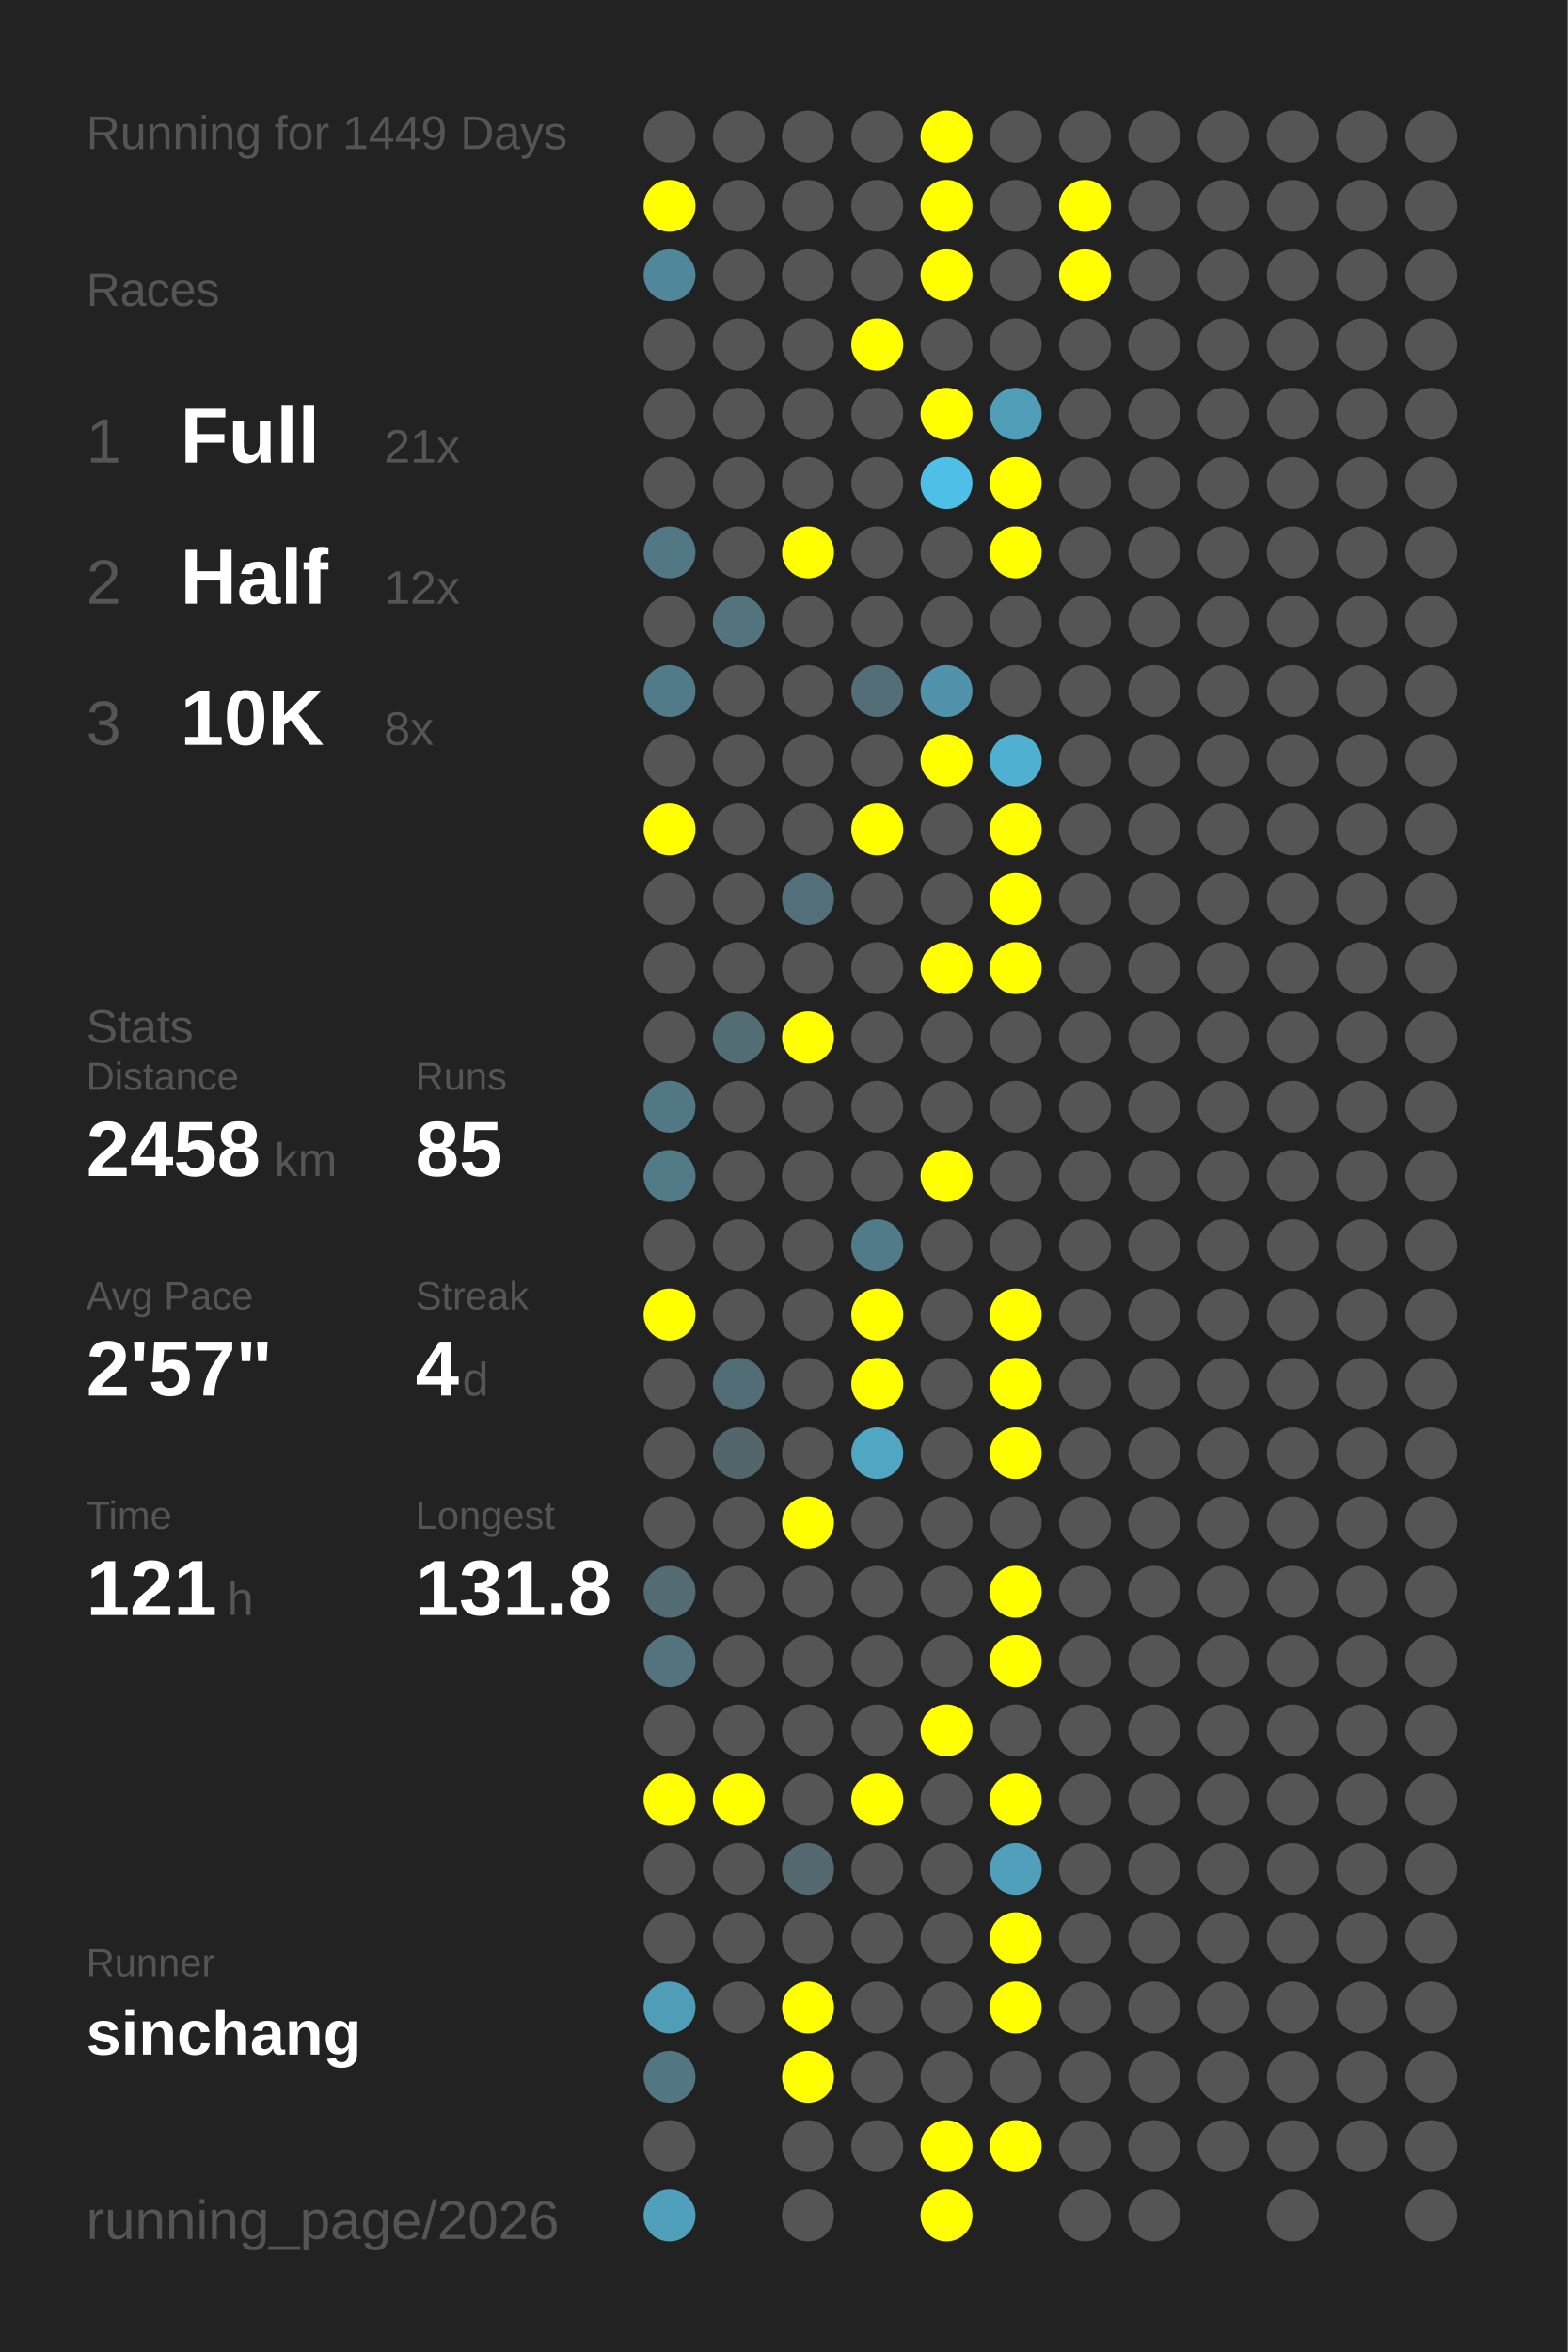
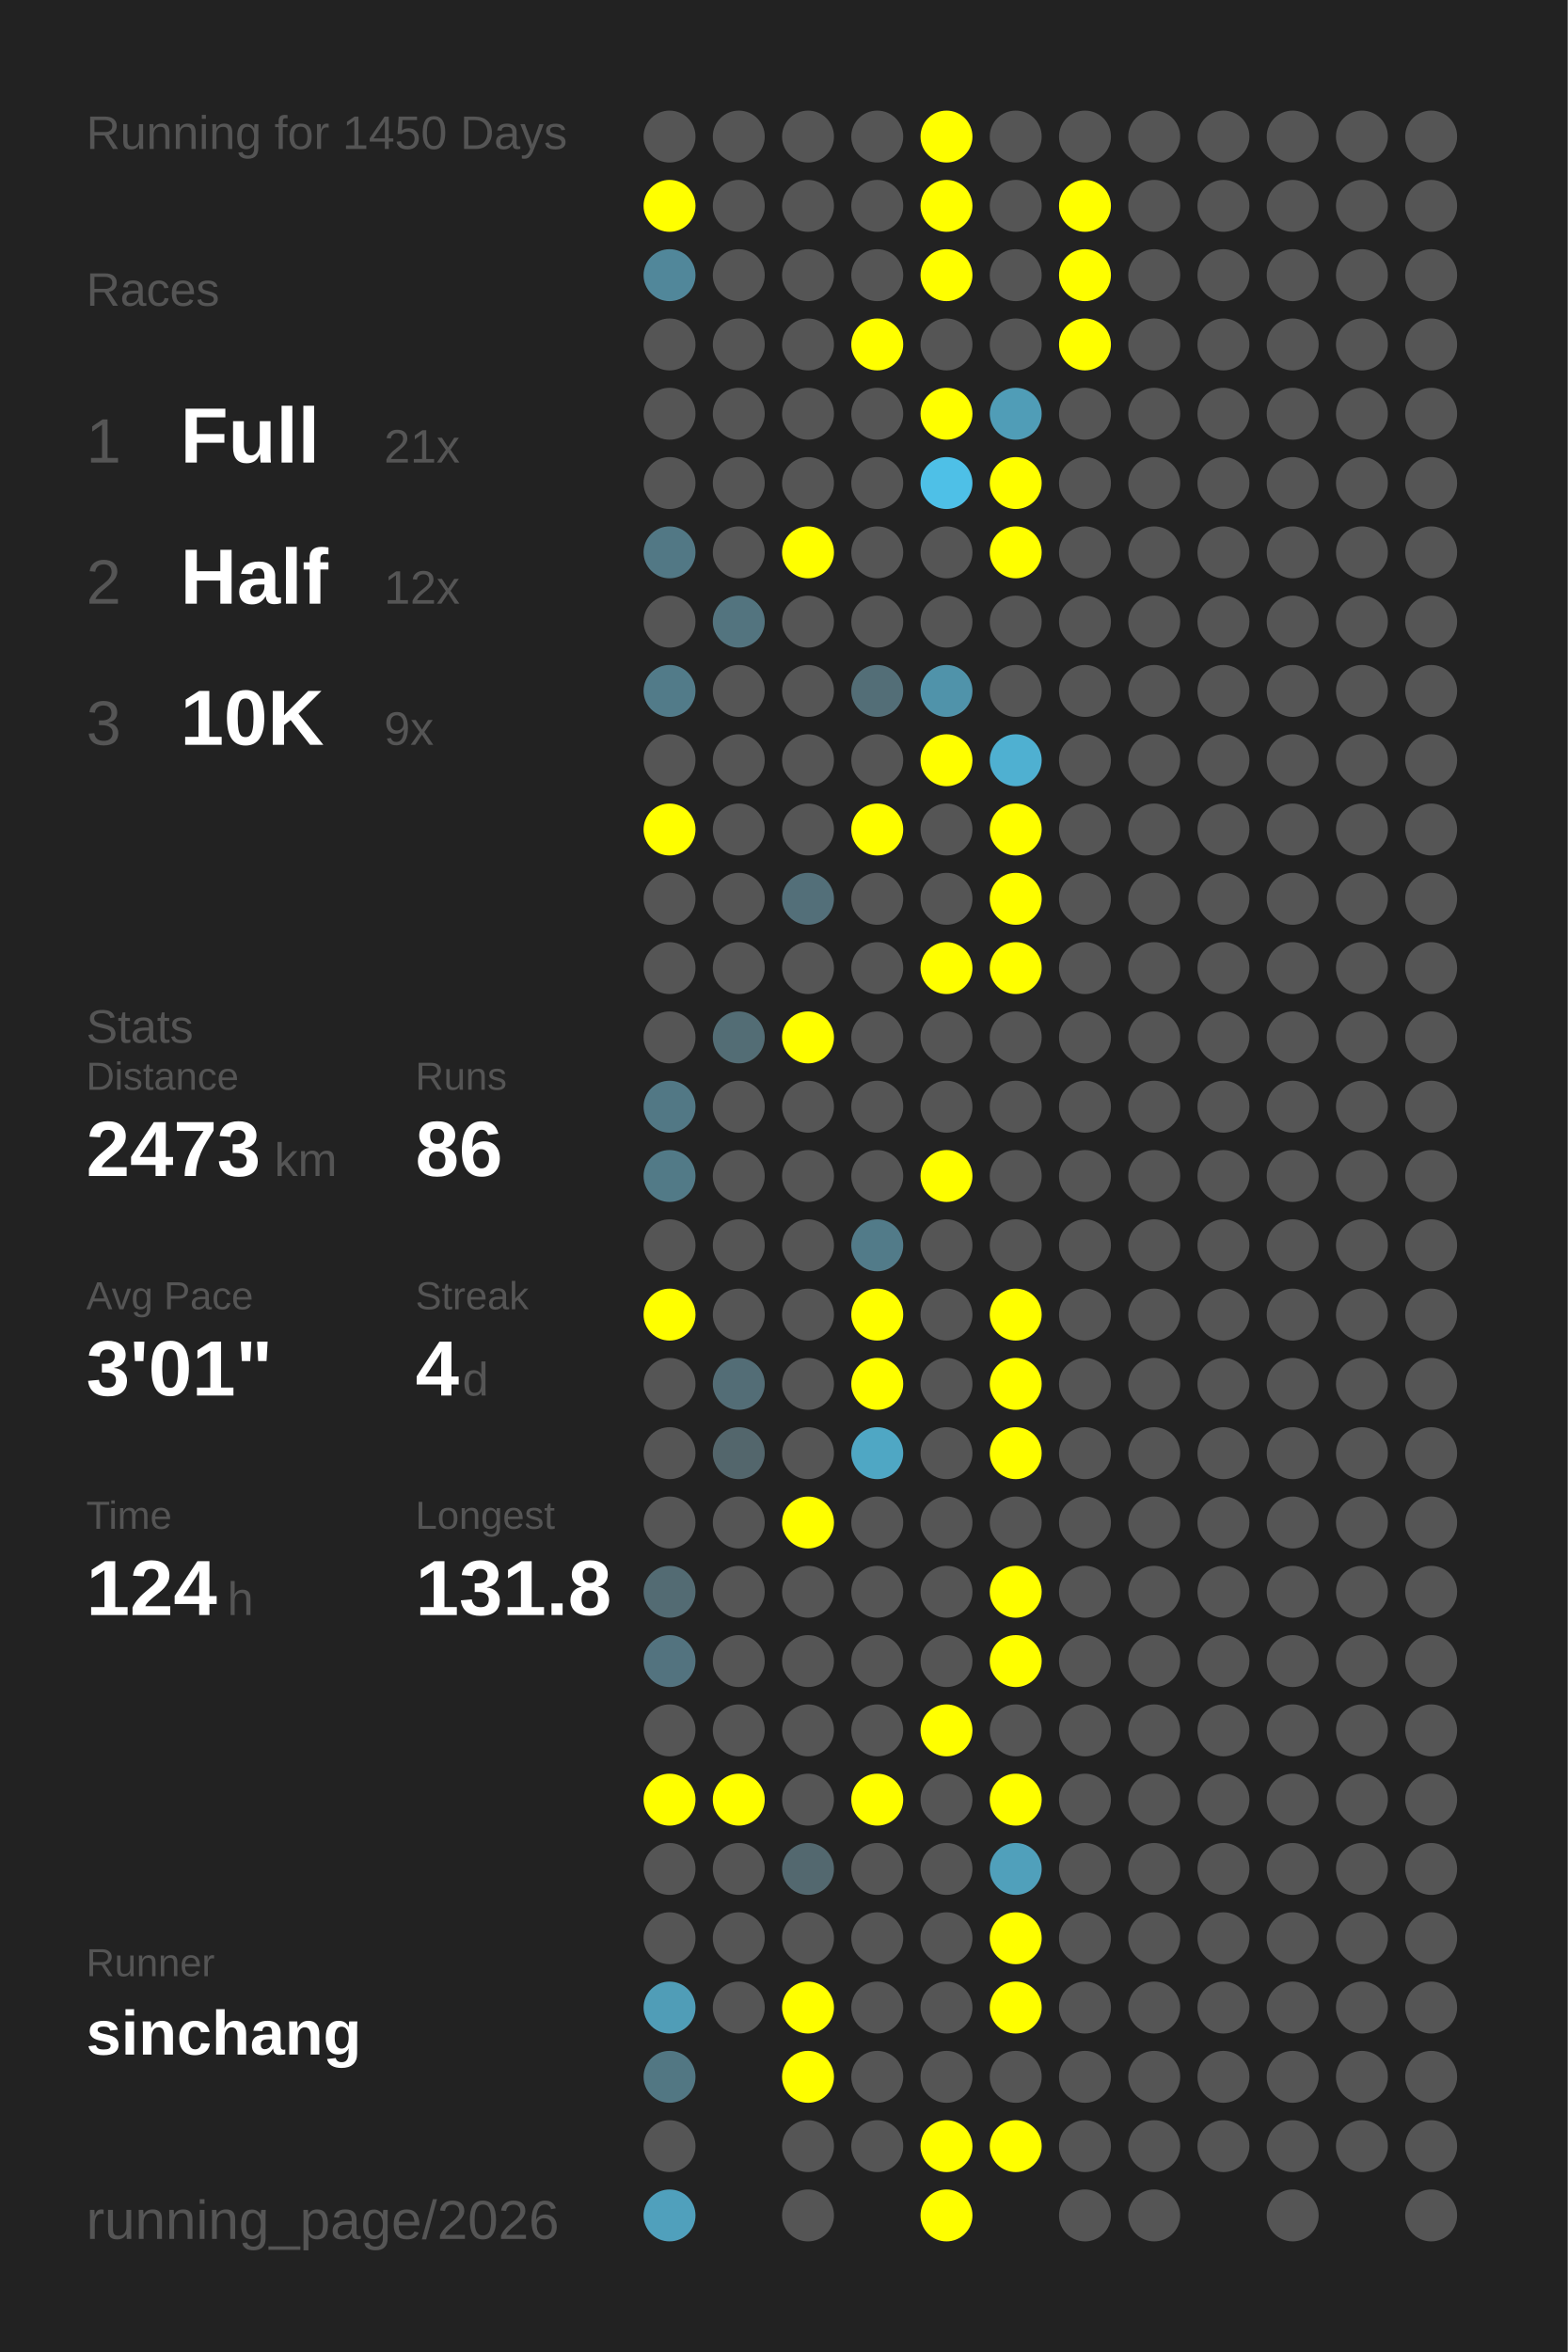
<svg xmlns="http://www.w3.org/2000/svg" baseProfile="full" height="300mm" version="1.1" viewBox="0,0,200,300" width="200mm">
  <defs />
  <rect fill="#222222" height="300" width="200" x="0" y="0" />
-   <text fill="#555555" style="font-size:6px; font-family:Arial;" x="11" y="19">Running for 1449 Days</text>
+   <text fill="#555555" style="font-size:6px; font-family:Arial;" x="11" y="19">Running for 1450 Days</text>
  <text fill="#555555" style="font-size:6px; font-family:Arial;" x="11" y="39">Races</text>
  <text fill="#555555" style="font-size:8px; font-family:Arial;" x="11" y="59">1</text>
  <text fill="#FFFFFF" style="font-size:10px; font-family:Arial; font-weight:bold;" x="23" y="59">Full</text>
  <text fill="#555555" style="font-size:6px; font-family:Arial;" x="49" y="59">21x</text>
  <text fill="#555555" style="font-size:8px; font-family:Arial;" x="11" y="77">2</text>
  <text fill="#FFFFFF" style="font-size:10px; font-family:Arial; font-weight:bold;" x="23" y="77">Half</text>
  <text fill="#555555" style="font-size:6px; font-family:Arial;" x="49" y="77">12x</text>
  <text fill="#555555" style="font-size:8px; font-family:Arial;" x="11" y="95">3</text>
  <text fill="#FFFFFF" style="font-size:10px; font-family:Arial; font-weight:bold;" x="23" y="95">10K</text>
-   <text fill="#555555" style="font-size:6px; font-family:Arial;" x="49" y="95">8x</text>
+   <text fill="#555555" style="font-size:6px; font-family:Arial;" x="49" y="95">9x</text>
  <text fill="#555555" style="font-size:6px; font-family:Arial;" x="11" y="133">Stats</text>
  <text fill="#555555" style="font-size:5px; font-family:Arial;" x="11" y="139">Distance</text>
-   <text fill="#FFFFFF" style="font-size:10px; font-family:Arial; font-weight:bold;" x="11" y="150">2458</text>
+   <text fill="#FFFFFF" style="font-size:10px; font-family:Arial; font-weight:bold;" x="11" y="150">2473</text>
  <text fill="#555555" style="font-size:6px; font-family:Arial;" x="35" y="150">km</text>
  <text fill="#555555" style="font-size:5px; font-family:Arial;" x="53" y="139">Runs</text>
-   <text fill="#FFFFFF" style="font-size:10px; font-family:Arial; font-weight:bold;" x="53" y="150">85</text>
+   <text fill="#FFFFFF" style="font-size:10px; font-family:Arial; font-weight:bold;" x="53" y="150">86</text>
  <text fill="#555555" style="font-size:5px; font-family:Arial;" x="11" y="167">Avg Pace</text>
-   <text fill="#FFFFFF" style="font-size:10px; font-family:Arial; font-weight:bold;" x="11" y="178">2'57"</text>
+   <text fill="#FFFFFF" style="font-size:10px; font-family:Arial; font-weight:bold;" x="11" y="178">3'01"</text>
  <text fill="#555555" style="font-size:5px; font-family:Arial;" x="53" y="167">Streak</text>
  <text fill="#FFFFFF" style="font-size:10px; font-family:Arial; font-weight:bold;" x="53" y="178">4</text>
  <text fill="#555555" style="font-size:6px; font-family:Arial;" x="59" y="178">d</text>
  <text fill="#555555" style="font-size:5px; font-family:Arial;" x="11" y="195">Time</text>
-   <text fill="#FFFFFF" style="font-size:10px; font-family:Arial; font-weight:bold;" x="11" y="206">121</text>
+   <text fill="#FFFFFF" style="font-size:10px; font-family:Arial; font-weight:bold;" x="11" y="206">124</text>
  <text fill="#555555" style="font-size:6px; font-family:Arial;" x="29" y="206">h</text>
  <text fill="#555555" style="font-size:5px; font-family:Arial;" x="53" y="195">Longest</text>
  <text fill="#FFFFFF" style="font-size:10px; font-family:Arial; font-weight:bold;" x="53" y="206">131.8</text>
  <text fill="#555555" style="font-size:5px; font-family:Arial;" x="11" y="252.065">Runner</text>
  <text fill="#FFFFFF" style="font-size:8px; font-family:Arial; font-weight:bold;" x="11" y="262.065">sinchang</text>
  <text fill="#555555" style="font-size:7px; font-family:Arial;" x="11" y="285.581">running_page/2026</text>
  <circle cx="85.417" cy="17.419" fill="#555555" r="3.312" />
  <circle cx="85.417" cy="26.258" fill="#FFFF00" r="3.312" />
  <circle cx="85.417" cy="35.097" fill="#51879a" r="3.312" />
  <circle cx="85.417" cy="43.935" fill="#555555" r="3.312" />
  <circle cx="85.417" cy="52.774" fill="#555555" r="3.312" />
  <circle cx="85.417" cy="61.613" fill="#555555" r="3.312" />
  <circle cx="85.417" cy="70.452" fill="#527885" r="3.312" />
  <circle cx="85.417" cy="79.29" fill="#555555" r="3.312" />
  <circle cx="85.417" cy="88.129" fill="#527b89" r="3.312" />
  <circle cx="85.417" cy="96.968" fill="#555555" r="3.312" />
  <circle cx="85.417" cy="105.806" fill="#FFFF00" r="3.312" />
  <circle cx="85.417" cy="114.645" fill="#555555" r="3.312" />
  <circle cx="85.417" cy="123.484" fill="#555555" r="3.312" />
  <circle cx="85.417" cy="132.323" fill="#555555" r="3.312" />
  <circle cx="85.417" cy="141.161" fill="#527885" r="3.312" />
  <circle cx="85.417" cy="150" fill="#527a87" r="3.312" />
  <circle cx="85.417" cy="158.839" fill="#555555" r="3.312" />
  <circle cx="85.417" cy="167.677" fill="#FFFF00" r="3.312" />
  <circle cx="85.417" cy="176.516" fill="#555555" r="3.312" />
  <circle cx="85.417" cy="185.355" fill="#555555" r="3.312" />
  <circle cx="85.417" cy="194.194" fill="#555555" r="3.312" />
  <circle cx="85.417" cy="203.032" fill="#536b73" r="3.312" />
  <circle cx="85.417" cy="211.871" fill="#53737f" r="3.312" />
  <circle cx="85.417" cy="220.71" fill="#555555" r="3.312" />
  <circle cx="85.417" cy="229.548" fill="#FFFF00" r="3.312" />
  <circle cx="85.417" cy="238.387" fill="#555555" r="3.312" />
  <circle cx="85.417" cy="247.226" fill="#555555" r="3.312" />
  <circle cx="85.417" cy="256.065" fill="#509db7" r="3.312" />
  <circle cx="85.417" cy="264.903" fill="#527783" r="3.312" />
  <circle cx="85.417" cy="273.742" fill="#555555" r="3.312" />
  <circle cx="85.417" cy="282.581" fill="#50a0bc" r="3.312" />
  <circle cx="94.25" cy="17.419" fill="#555555" r="3.312" />
  <circle cx="94.25" cy="26.258" fill="#555555" r="3.312" />
  <circle cx="94.25" cy="35.097" fill="#555555" r="3.312" />
  <circle cx="94.25" cy="43.935" fill="#555555" r="3.312" />
  <circle cx="94.25" cy="52.774" fill="#555555" r="3.312" />
  <circle cx="94.25" cy="61.613" fill="#555555" r="3.312" />
  <circle cx="94.25" cy="70.452" fill="#555555" r="3.312" />
  <circle cx="94.25" cy="79.29" fill="#53747f" r="3.312" />
  <circle cx="94.25" cy="88.129" fill="#555555" r="3.312" />
  <circle cx="94.25" cy="96.968" fill="#555555" r="3.312" />
  <circle cx="94.25" cy="105.806" fill="#555555" r="3.312" />
  <circle cx="94.25" cy="114.645" fill="#555555" r="3.312" />
  <circle cx="94.25" cy="123.484" fill="#555555" r="3.312" />
  <circle cx="94.25" cy="132.323" fill="#536d75" r="3.312" />
  <circle cx="94.25" cy="141.161" fill="#555555" r="3.312" />
  <circle cx="94.25" cy="150" fill="#555555" r="3.312" />
  <circle cx="94.25" cy="158.839" fill="#555555" r="3.312" />
  <circle cx="94.25" cy="167.677" fill="#555555" r="3.312" />
  <circle cx="94.25" cy="176.516" fill="#536d76" r="3.312" />
  <circle cx="94.25" cy="185.355" fill="#53666c" r="3.312" />
  <circle cx="94.25" cy="194.194" fill="#555555" r="3.312" />
  <circle cx="94.25" cy="203.032" fill="#555555" r="3.312" />
  <circle cx="94.25" cy="211.871" fill="#555555" r="3.312" />
  <circle cx="94.25" cy="220.71" fill="#555555" r="3.312" />
  <circle cx="94.25" cy="229.548" fill="#FFFF00" r="3.312" />
  <circle cx="94.25" cy="238.387" fill="#555555" r="3.312" />
  <circle cx="94.25" cy="247.226" fill="#555555" r="3.312" />
  <circle cx="94.25" cy="256.065" fill="#555555" r="3.312" />
  <circle cx="103.083" cy="17.419" fill="#555555" r="3.312" />
  <circle cx="103.083" cy="26.258" fill="#555555" r="3.312" />
  <circle cx="103.083" cy="35.097" fill="#555555" r="3.312" />
  <circle cx="103.083" cy="43.935" fill="#555555" r="3.312" />
  <circle cx="103.083" cy="52.774" fill="#555555" r="3.312" />
  <circle cx="103.083" cy="61.613" fill="#555555" r="3.312" />
  <circle cx="103.083" cy="70.452" fill="#FFFF00" r="3.312" />
  <circle cx="103.083" cy="79.29" fill="#555555" r="3.312" />
  <circle cx="103.083" cy="88.129" fill="#555555" r="3.312" />
  <circle cx="103.083" cy="96.968" fill="#555555" r="3.312" />
  <circle cx="103.083" cy="105.806" fill="#555555" r="3.312" />
  <circle cx="103.083" cy="114.645" fill="#536f79" r="3.312" />
  <circle cx="103.083" cy="123.484" fill="#555555" r="3.312" />
  <circle cx="103.083" cy="132.323" fill="#FFFF00" r="3.312" />
  <circle cx="103.083" cy="141.161" fill="#555555" r="3.312" />
  <circle cx="103.083" cy="150" fill="#555555" r="3.312" />
  <circle cx="103.083" cy="158.839" fill="#555555" r="3.312" />
  <circle cx="103.083" cy="167.677" fill="#555555" r="3.312" />
  <circle cx="103.083" cy="176.516" fill="#555555" r="3.312" />
  <circle cx="103.083" cy="185.355" fill="#555555" r="3.312" />
  <circle cx="103.083" cy="194.194" fill="#FFFF00" r="3.312" />
  <circle cx="103.083" cy="203.032" fill="#555555" r="3.312" />
  <circle cx="103.083" cy="211.871" fill="#555555" r="3.312" />
  <circle cx="103.083" cy="220.71" fill="#555555" r="3.312" />
  <circle cx="103.083" cy="229.548" fill="#555555" r="3.312" />
  <circle cx="103.083" cy="238.387" fill="#53686f" r="3.312" />
  <circle cx="103.083" cy="247.226" fill="#555555" r="3.312" />
  <circle cx="103.083" cy="256.065" fill="#FFFF00" r="3.312" />
  <circle cx="103.083" cy="264.903" fill="#FFFF00" r="3.312" />
  <circle cx="103.083" cy="273.742" fill="#555555" r="3.312" />
  <circle cx="103.083" cy="282.581" fill="#555555" r="3.312" />
  <circle cx="111.917" cy="17.419" fill="#555555" r="3.312" />
  <circle cx="111.917" cy="26.258" fill="#555555" r="3.312" />
  <circle cx="111.917" cy="35.097" fill="#555555" r="3.312" />
  <circle cx="111.917" cy="43.935" fill="#FFFF00" r="3.312" />
  <circle cx="111.917" cy="52.774" fill="#555555" r="3.312" />
  <circle cx="111.917" cy="61.613" fill="#555555" r="3.312" />
  <circle cx="111.917" cy="70.452" fill="#555555" r="3.312" />
  <circle cx="111.917" cy="79.29" fill="#555555" r="3.312" />
  <circle cx="111.917" cy="88.129" fill="#536e77" r="3.312" />
  <circle cx="111.917" cy="96.968" fill="#555555" r="3.312" />
  <circle cx="111.917" cy="105.806" fill="#FFFF00" r="3.312" />
  <circle cx="111.917" cy="114.645" fill="#555555" r="3.312" />
  <circle cx="111.917" cy="123.484" fill="#555555" r="3.312" />
  <circle cx="111.917" cy="132.323" fill="#555555" r="3.312" />
  <circle cx="111.917" cy="141.161" fill="#555555" r="3.312" />
  <circle cx="111.917" cy="150" fill="#555555" r="3.312" />
  <circle cx="111.917" cy="158.839" fill="#527b89" r="3.312" />
  <circle cx="111.917" cy="167.677" fill="#FFFF00" r="3.312" />
  <circle cx="111.917" cy="176.516" fill="#FFFF00" r="3.312" />
  <circle cx="111.917" cy="185.355" fill="#4fa7c4" r="3.312" />
  <circle cx="111.917" cy="194.194" fill="#555555" r="3.312" />
  <circle cx="111.917" cy="203.032" fill="#555555" r="3.312" />
  <circle cx="111.917" cy="211.871" fill="#555555" r="3.312" />
  <circle cx="111.917" cy="220.71" fill="#555555" r="3.312" />
  <circle cx="111.917" cy="229.548" fill="#FFFF00" r="3.312" />
  <circle cx="111.917" cy="238.387" fill="#555555" r="3.312" />
  <circle cx="111.917" cy="247.226" fill="#555555" r="3.312" />
  <circle cx="111.917" cy="256.065" fill="#555555" r="3.312" />
  <circle cx="111.917" cy="264.903" fill="#555555" r="3.312" />
  <circle cx="111.917" cy="273.742" fill="#555555" r="3.312" />
  <circle cx="120.75" cy="17.419" fill="#FFFF00" r="3.312" />
  <circle cx="120.75" cy="26.258" fill="#FFFF00" r="3.312" />
  <circle cx="120.75" cy="35.097" fill="#FFFF00" r="3.312" />
  <circle cx="120.75" cy="43.935" fill="#555555" r="3.312" />
  <circle cx="120.75" cy="52.774" fill="#FFFF00" r="3.312" />
  <circle cx="120.75" cy="61.613" fill="#4ec0e7" r="3.312" />
  <circle cx="120.75" cy="70.452" fill="#555555" r="3.312" />
  <circle cx="120.75" cy="79.29" fill="#555555" r="3.312" />
  <circle cx="120.75" cy="88.129" fill="#5093aa" r="3.312" />
  <circle cx="120.75" cy="96.968" fill="#FFFF00" r="3.312" />
  <circle cx="120.75" cy="105.806" fill="#555555" r="3.312" />
  <circle cx="120.75" cy="114.645" fill="#555555" r="3.312" />
  <circle cx="120.75" cy="123.484" fill="#FFFF00" r="3.312" />
  <circle cx="120.75" cy="132.323" fill="#555555" r="3.312" />
  <circle cx="120.75" cy="141.161" fill="#555555" r="3.312" />
  <circle cx="120.75" cy="150" fill="#FFFF00" r="3.312" />
  <circle cx="120.75" cy="158.839" fill="#555555" r="3.312" />
  <circle cx="120.75" cy="167.677" fill="#555555" r="3.312" />
  <circle cx="120.75" cy="176.516" fill="#555555" r="3.312" />
  <circle cx="120.75" cy="185.355" fill="#555555" r="3.312" />
  <circle cx="120.75" cy="194.194" fill="#555555" r="3.312" />
  <circle cx="120.75" cy="203.032" fill="#555555" r="3.312" />
  <circle cx="120.75" cy="211.871" fill="#555555" r="3.312" />
  <circle cx="120.75" cy="220.71" fill="#FFFF00" r="3.312" />
  <circle cx="120.75" cy="229.548" fill="#555555" r="3.312" />
  <circle cx="120.75" cy="238.387" fill="#555555" r="3.312" />
  <circle cx="120.75" cy="247.226" fill="#555555" r="3.312" />
  <circle cx="120.75" cy="256.065" fill="#555555" r="3.312" />
  <circle cx="120.75" cy="264.903" fill="#555555" r="3.312" />
  <circle cx="120.75" cy="273.742" fill="#FFFF00" r="3.312" />
  <circle cx="120.75" cy="282.581" fill="#FFFF00" r="3.312" />
  <circle cx="129.583" cy="17.419" fill="#555555" r="3.312" />
  <circle cx="129.583" cy="26.258" fill="#555555" r="3.312" />
  <circle cx="129.583" cy="35.097" fill="#555555" r="3.312" />
  <circle cx="129.583" cy="43.935" fill="#555555" r="3.312" />
  <circle cx="129.583" cy="52.774" fill="#509db7" r="3.312" />
  <circle cx="129.583" cy="61.613" fill="#FFFF00" r="3.312" />
  <circle cx="129.583" cy="70.452" fill="#FFFF00" r="3.312" />
  <circle cx="129.583" cy="79.29" fill="#555555" r="3.312" />
  <circle cx="129.583" cy="88.129" fill="#555555" r="3.312" />
  <circle cx="129.583" cy="96.968" fill="#4fb0d1" r="3.312" />
  <circle cx="129.583" cy="105.806" fill="#FFFF00" r="3.312" />
  <circle cx="129.583" cy="114.645" fill="#FFFF00" r="3.312" />
  <circle cx="129.583" cy="123.484" fill="#FFFF00" r="3.312" />
  <circle cx="129.583" cy="132.323" fill="#555555" r="3.312" />
  <circle cx="129.583" cy="141.161" fill="#555555" r="3.312" />
  <circle cx="129.583" cy="150" fill="#555555" r="3.312" />
  <circle cx="129.583" cy="158.839" fill="#555555" r="3.312" />
  <circle cx="129.583" cy="167.677" fill="#FFFF00" r="3.312" />
  <circle cx="129.583" cy="176.516" fill="#FFFF00" r="3.312" />
  <circle cx="129.583" cy="185.355" fill="#FFFF00" r="3.312" />
  <circle cx="129.583" cy="194.194" fill="#555555" r="3.312" />
  <circle cx="129.583" cy="203.032" fill="#FFFF00" r="3.312" />
  <circle cx="129.583" cy="211.871" fill="#FFFF00" r="3.312" />
  <circle cx="129.583" cy="220.71" fill="#555555" r="3.312" />
  <circle cx="129.583" cy="229.548" fill="#FFFF00" r="3.312" />
  <circle cx="129.583" cy="238.387" fill="#50a0bb" r="3.312" />
  <circle cx="129.583" cy="247.226" fill="#FFFF00" r="3.312" />
  <circle cx="129.583" cy="256.065" fill="#FFFF00" r="3.312" />
  <circle cx="129.583" cy="264.903" fill="#555555" r="3.312" />
  <circle cx="129.583" cy="273.742" fill="#FFFF00" r="3.312" />
  <circle cx="138.417" cy="17.419" fill="#555555" r="3.312" />
  <circle cx="138.417" cy="26.258" fill="#FFFF00" r="3.312" />
  <circle cx="138.417" cy="35.097" fill="#FFFF00" r="3.312" />
-   <circle cx="138.417" cy="43.935" fill="#555555" r="3.312" />
+   <circle cx="138.417" cy="43.935" fill="#FFFF00" r="3.312" />
  <circle cx="138.417" cy="52.774" fill="#555555" r="3.312" />
  <circle cx="138.417" cy="61.613" fill="#555555" r="3.312" />
  <circle cx="138.417" cy="70.452" fill="#555555" r="3.312" />
  <circle cx="138.417" cy="79.29" fill="#555555" r="3.312" />
  <circle cx="138.417" cy="88.129" fill="#555555" r="3.312" />
  <circle cx="138.417" cy="96.968" fill="#555555" r="3.312" />
  <circle cx="138.417" cy="105.806" fill="#555555" r="3.312" />
  <circle cx="138.417" cy="114.645" fill="#555555" r="3.312" />
  <circle cx="138.417" cy="123.484" fill="#555555" r="3.312" />
  <circle cx="138.417" cy="132.323" fill="#555555" r="3.312" />
  <circle cx="138.417" cy="141.161" fill="#555555" r="3.312" />
  <circle cx="138.417" cy="150" fill="#555555" r="3.312" />
  <circle cx="138.417" cy="158.839" fill="#555555" r="3.312" />
  <circle cx="138.417" cy="167.677" fill="#555555" r="3.312" />
  <circle cx="138.417" cy="176.516" fill="#555555" r="3.312" />
  <circle cx="138.417" cy="185.355" fill="#555555" r="3.312" />
  <circle cx="138.417" cy="194.194" fill="#555555" r="3.312" />
  <circle cx="138.417" cy="203.032" fill="#555555" r="3.312" />
  <circle cx="138.417" cy="211.871" fill="#555555" r="3.312" />
  <circle cx="138.417" cy="220.71" fill="#555555" r="3.312" />
  <circle cx="138.417" cy="229.548" fill="#555555" r="3.312" />
  <circle cx="138.417" cy="238.387" fill="#555555" r="3.312" />
  <circle cx="138.417" cy="247.226" fill="#555555" r="3.312" />
  <circle cx="138.417" cy="256.065" fill="#555555" r="3.312" />
  <circle cx="138.417" cy="264.903" fill="#555555" r="3.312" />
  <circle cx="138.417" cy="273.742" fill="#555555" r="3.312" />
  <circle cx="138.417" cy="282.581" fill="#555555" r="3.312" />
  <circle cx="147.25" cy="17.419" fill="#555555" r="3.312" />
  <circle cx="147.25" cy="26.258" fill="#555555" r="3.312" />
  <circle cx="147.25" cy="35.097" fill="#555555" r="3.312" />
  <circle cx="147.25" cy="43.935" fill="#555555" r="3.312" />
  <circle cx="147.25" cy="52.774" fill="#555555" r="3.312" />
  <circle cx="147.25" cy="61.613" fill="#555555" r="3.312" />
  <circle cx="147.25" cy="70.452" fill="#555555" r="3.312" />
  <circle cx="147.25" cy="79.29" fill="#555555" r="3.312" />
  <circle cx="147.25" cy="88.129" fill="#555555" r="3.312" />
  <circle cx="147.25" cy="96.968" fill="#555555" r="3.312" />
  <circle cx="147.25" cy="105.806" fill="#555555" r="3.312" />
  <circle cx="147.25" cy="114.645" fill="#555555" r="3.312" />
  <circle cx="147.25" cy="123.484" fill="#555555" r="3.312" />
  <circle cx="147.25" cy="132.323" fill="#555555" r="3.312" />
  <circle cx="147.25" cy="141.161" fill="#555555" r="3.312" />
  <circle cx="147.25" cy="150" fill="#555555" r="3.312" />
  <circle cx="147.25" cy="158.839" fill="#555555" r="3.312" />
  <circle cx="147.25" cy="167.677" fill="#555555" r="3.312" />
  <circle cx="147.25" cy="176.516" fill="#555555" r="3.312" />
  <circle cx="147.25" cy="185.355" fill="#555555" r="3.312" />
  <circle cx="147.25" cy="194.194" fill="#555555" r="3.312" />
  <circle cx="147.25" cy="203.032" fill="#555555" r="3.312" />
  <circle cx="147.25" cy="211.871" fill="#555555" r="3.312" />
  <circle cx="147.25" cy="220.71" fill="#555555" r="3.312" />
  <circle cx="147.25" cy="229.548" fill="#555555" r="3.312" />
  <circle cx="147.25" cy="238.387" fill="#555555" r="3.312" />
  <circle cx="147.25" cy="247.226" fill="#555555" r="3.312" />
  <circle cx="147.25" cy="256.065" fill="#555555" r="3.312" />
  <circle cx="147.25" cy="264.903" fill="#555555" r="3.312" />
  <circle cx="147.25" cy="273.742" fill="#555555" r="3.312" />
  <circle cx="147.25" cy="282.581" fill="#555555" r="3.312" />
  <circle cx="156.083" cy="17.419" fill="#555555" r="3.312" />
  <circle cx="156.083" cy="26.258" fill="#555555" r="3.312" />
  <circle cx="156.083" cy="35.097" fill="#555555" r="3.312" />
  <circle cx="156.083" cy="43.935" fill="#555555" r="3.312" />
  <circle cx="156.083" cy="52.774" fill="#555555" r="3.312" />
  <circle cx="156.083" cy="61.613" fill="#555555" r="3.312" />
  <circle cx="156.083" cy="70.452" fill="#555555" r="3.312" />
  <circle cx="156.083" cy="79.29" fill="#555555" r="3.312" />
  <circle cx="156.083" cy="88.129" fill="#555555" r="3.312" />
  <circle cx="156.083" cy="96.968" fill="#555555" r="3.312" />
  <circle cx="156.083" cy="105.806" fill="#555555" r="3.312" />
  <circle cx="156.083" cy="114.645" fill="#555555" r="3.312" />
  <circle cx="156.083" cy="123.484" fill="#555555" r="3.312" />
  <circle cx="156.083" cy="132.323" fill="#555555" r="3.312" />
  <circle cx="156.083" cy="141.161" fill="#555555" r="3.312" />
  <circle cx="156.083" cy="150" fill="#555555" r="3.312" />
  <circle cx="156.083" cy="158.839" fill="#555555" r="3.312" />
  <circle cx="156.083" cy="167.677" fill="#555555" r="3.312" />
  <circle cx="156.083" cy="176.516" fill="#555555" r="3.312" />
  <circle cx="156.083" cy="185.355" fill="#555555" r="3.312" />
  <circle cx="156.083" cy="194.194" fill="#555555" r="3.312" />
  <circle cx="156.083" cy="203.032" fill="#555555" r="3.312" />
  <circle cx="156.083" cy="211.871" fill="#555555" r="3.312" />
  <circle cx="156.083" cy="220.71" fill="#555555" r="3.312" />
  <circle cx="156.083" cy="229.548" fill="#555555" r="3.312" />
  <circle cx="156.083" cy="238.387" fill="#555555" r="3.312" />
  <circle cx="156.083" cy="247.226" fill="#555555" r="3.312" />
  <circle cx="156.083" cy="256.065" fill="#555555" r="3.312" />
  <circle cx="156.083" cy="264.903" fill="#555555" r="3.312" />
  <circle cx="156.083" cy="273.742" fill="#555555" r="3.312" />
  <circle cx="164.917" cy="17.419" fill="#555555" r="3.312" />
  <circle cx="164.917" cy="26.258" fill="#555555" r="3.312" />
  <circle cx="164.917" cy="35.097" fill="#555555" r="3.312" />
  <circle cx="164.917" cy="43.935" fill="#555555" r="3.312" />
  <circle cx="164.917" cy="52.774" fill="#555555" r="3.312" />
  <circle cx="164.917" cy="61.613" fill="#555555" r="3.312" />
  <circle cx="164.917" cy="70.452" fill="#555555" r="3.312" />
  <circle cx="164.917" cy="79.29" fill="#555555" r="3.312" />
  <circle cx="164.917" cy="88.129" fill="#555555" r="3.312" />
  <circle cx="164.917" cy="96.968" fill="#555555" r="3.312" />
  <circle cx="164.917" cy="105.806" fill="#555555" r="3.312" />
  <circle cx="164.917" cy="114.645" fill="#555555" r="3.312" />
  <circle cx="164.917" cy="123.484" fill="#555555" r="3.312" />
  <circle cx="164.917" cy="132.323" fill="#555555" r="3.312" />
  <circle cx="164.917" cy="141.161" fill="#555555" r="3.312" />
  <circle cx="164.917" cy="150" fill="#555555" r="3.312" />
  <circle cx="164.917" cy="158.839" fill="#555555" r="3.312" />
  <circle cx="164.917" cy="167.677" fill="#555555" r="3.312" />
  <circle cx="164.917" cy="176.516" fill="#555555" r="3.312" />
  <circle cx="164.917" cy="185.355" fill="#555555" r="3.312" />
  <circle cx="164.917" cy="194.194" fill="#555555" r="3.312" />
  <circle cx="164.917" cy="203.032" fill="#555555" r="3.312" />
  <circle cx="164.917" cy="211.871" fill="#555555" r="3.312" />
  <circle cx="164.917" cy="220.71" fill="#555555" r="3.312" />
  <circle cx="164.917" cy="229.548" fill="#555555" r="3.312" />
  <circle cx="164.917" cy="238.387" fill="#555555" r="3.312" />
  <circle cx="164.917" cy="247.226" fill="#555555" r="3.312" />
  <circle cx="164.917" cy="256.065" fill="#555555" r="3.312" />
  <circle cx="164.917" cy="264.903" fill="#555555" r="3.312" />
  <circle cx="164.917" cy="273.742" fill="#555555" r="3.312" />
  <circle cx="164.917" cy="282.581" fill="#555555" r="3.312" />
  <circle cx="173.75" cy="17.419" fill="#555555" r="3.312" />
  <circle cx="173.75" cy="26.258" fill="#555555" r="3.312" />
  <circle cx="173.75" cy="35.097" fill="#555555" r="3.312" />
  <circle cx="173.75" cy="43.935" fill="#555555" r="3.312" />
  <circle cx="173.75" cy="52.774" fill="#555555" r="3.312" />
  <circle cx="173.75" cy="61.613" fill="#555555" r="3.312" />
  <circle cx="173.75" cy="70.452" fill="#555555" r="3.312" />
  <circle cx="173.75" cy="79.29" fill="#555555" r="3.312" />
  <circle cx="173.75" cy="88.129" fill="#555555" r="3.312" />
  <circle cx="173.75" cy="96.968" fill="#555555" r="3.312" />
  <circle cx="173.75" cy="105.806" fill="#555555" r="3.312" />
  <circle cx="173.75" cy="114.645" fill="#555555" r="3.312" />
  <circle cx="173.75" cy="123.484" fill="#555555" r="3.312" />
  <circle cx="173.75" cy="132.323" fill="#555555" r="3.312" />
  <circle cx="173.75" cy="141.161" fill="#555555" r="3.312" />
  <circle cx="173.75" cy="150" fill="#555555" r="3.312" />
  <circle cx="173.75" cy="158.839" fill="#555555" r="3.312" />
  <circle cx="173.75" cy="167.677" fill="#555555" r="3.312" />
  <circle cx="173.75" cy="176.516" fill="#555555" r="3.312" />
  <circle cx="173.75" cy="185.355" fill="#555555" r="3.312" />
  <circle cx="173.75" cy="194.194" fill="#555555" r="3.312" />
  <circle cx="173.75" cy="203.032" fill="#555555" r="3.312" />
  <circle cx="173.75" cy="211.871" fill="#555555" r="3.312" />
  <circle cx="173.75" cy="220.71" fill="#555555" r="3.312" />
  <circle cx="173.75" cy="229.548" fill="#555555" r="3.312" />
  <circle cx="173.75" cy="238.387" fill="#555555" r="3.312" />
  <circle cx="173.75" cy="247.226" fill="#555555" r="3.312" />
  <circle cx="173.75" cy="256.065" fill="#555555" r="3.312" />
  <circle cx="173.75" cy="264.903" fill="#555555" r="3.312" />
  <circle cx="173.75" cy="273.742" fill="#555555" r="3.312" />
  <circle cx="182.583" cy="17.419" fill="#555555" r="3.312" />
  <circle cx="182.583" cy="26.258" fill="#555555" r="3.312" />
  <circle cx="182.583" cy="35.097" fill="#555555" r="3.312" />
  <circle cx="182.583" cy="43.935" fill="#555555" r="3.312" />
  <circle cx="182.583" cy="52.774" fill="#555555" r="3.312" />
  <circle cx="182.583" cy="61.613" fill="#555555" r="3.312" />
  <circle cx="182.583" cy="70.452" fill="#555555" r="3.312" />
  <circle cx="182.583" cy="79.29" fill="#555555" r="3.312" />
  <circle cx="182.583" cy="88.129" fill="#555555" r="3.312" />
  <circle cx="182.583" cy="96.968" fill="#555555" r="3.312" />
  <circle cx="182.583" cy="105.806" fill="#555555" r="3.312" />
  <circle cx="182.583" cy="114.645" fill="#555555" r="3.312" />
  <circle cx="182.583" cy="123.484" fill="#555555" r="3.312" />
  <circle cx="182.583" cy="132.323" fill="#555555" r="3.312" />
  <circle cx="182.583" cy="141.161" fill="#555555" r="3.312" />
  <circle cx="182.583" cy="150" fill="#555555" r="3.312" />
  <circle cx="182.583" cy="158.839" fill="#555555" r="3.312" />
  <circle cx="182.583" cy="167.677" fill="#555555" r="3.312" />
  <circle cx="182.583" cy="176.516" fill="#555555" r="3.312" />
  <circle cx="182.583" cy="185.355" fill="#555555" r="3.312" />
  <circle cx="182.583" cy="194.194" fill="#555555" r="3.312" />
  <circle cx="182.583" cy="203.032" fill="#555555" r="3.312" />
  <circle cx="182.583" cy="211.871" fill="#555555" r="3.312" />
  <circle cx="182.583" cy="220.71" fill="#555555" r="3.312" />
  <circle cx="182.583" cy="229.548" fill="#555555" r="3.312" />
  <circle cx="182.583" cy="238.387" fill="#555555" r="3.312" />
  <circle cx="182.583" cy="247.226" fill="#555555" r="3.312" />
  <circle cx="182.583" cy="256.065" fill="#555555" r="3.312" />
  <circle cx="182.583" cy="264.903" fill="#555555" r="3.312" />
  <circle cx="182.583" cy="273.742" fill="#555555" r="3.312" />
  <circle cx="182.583" cy="282.581" fill="#555555" r="3.312" />
</svg>
